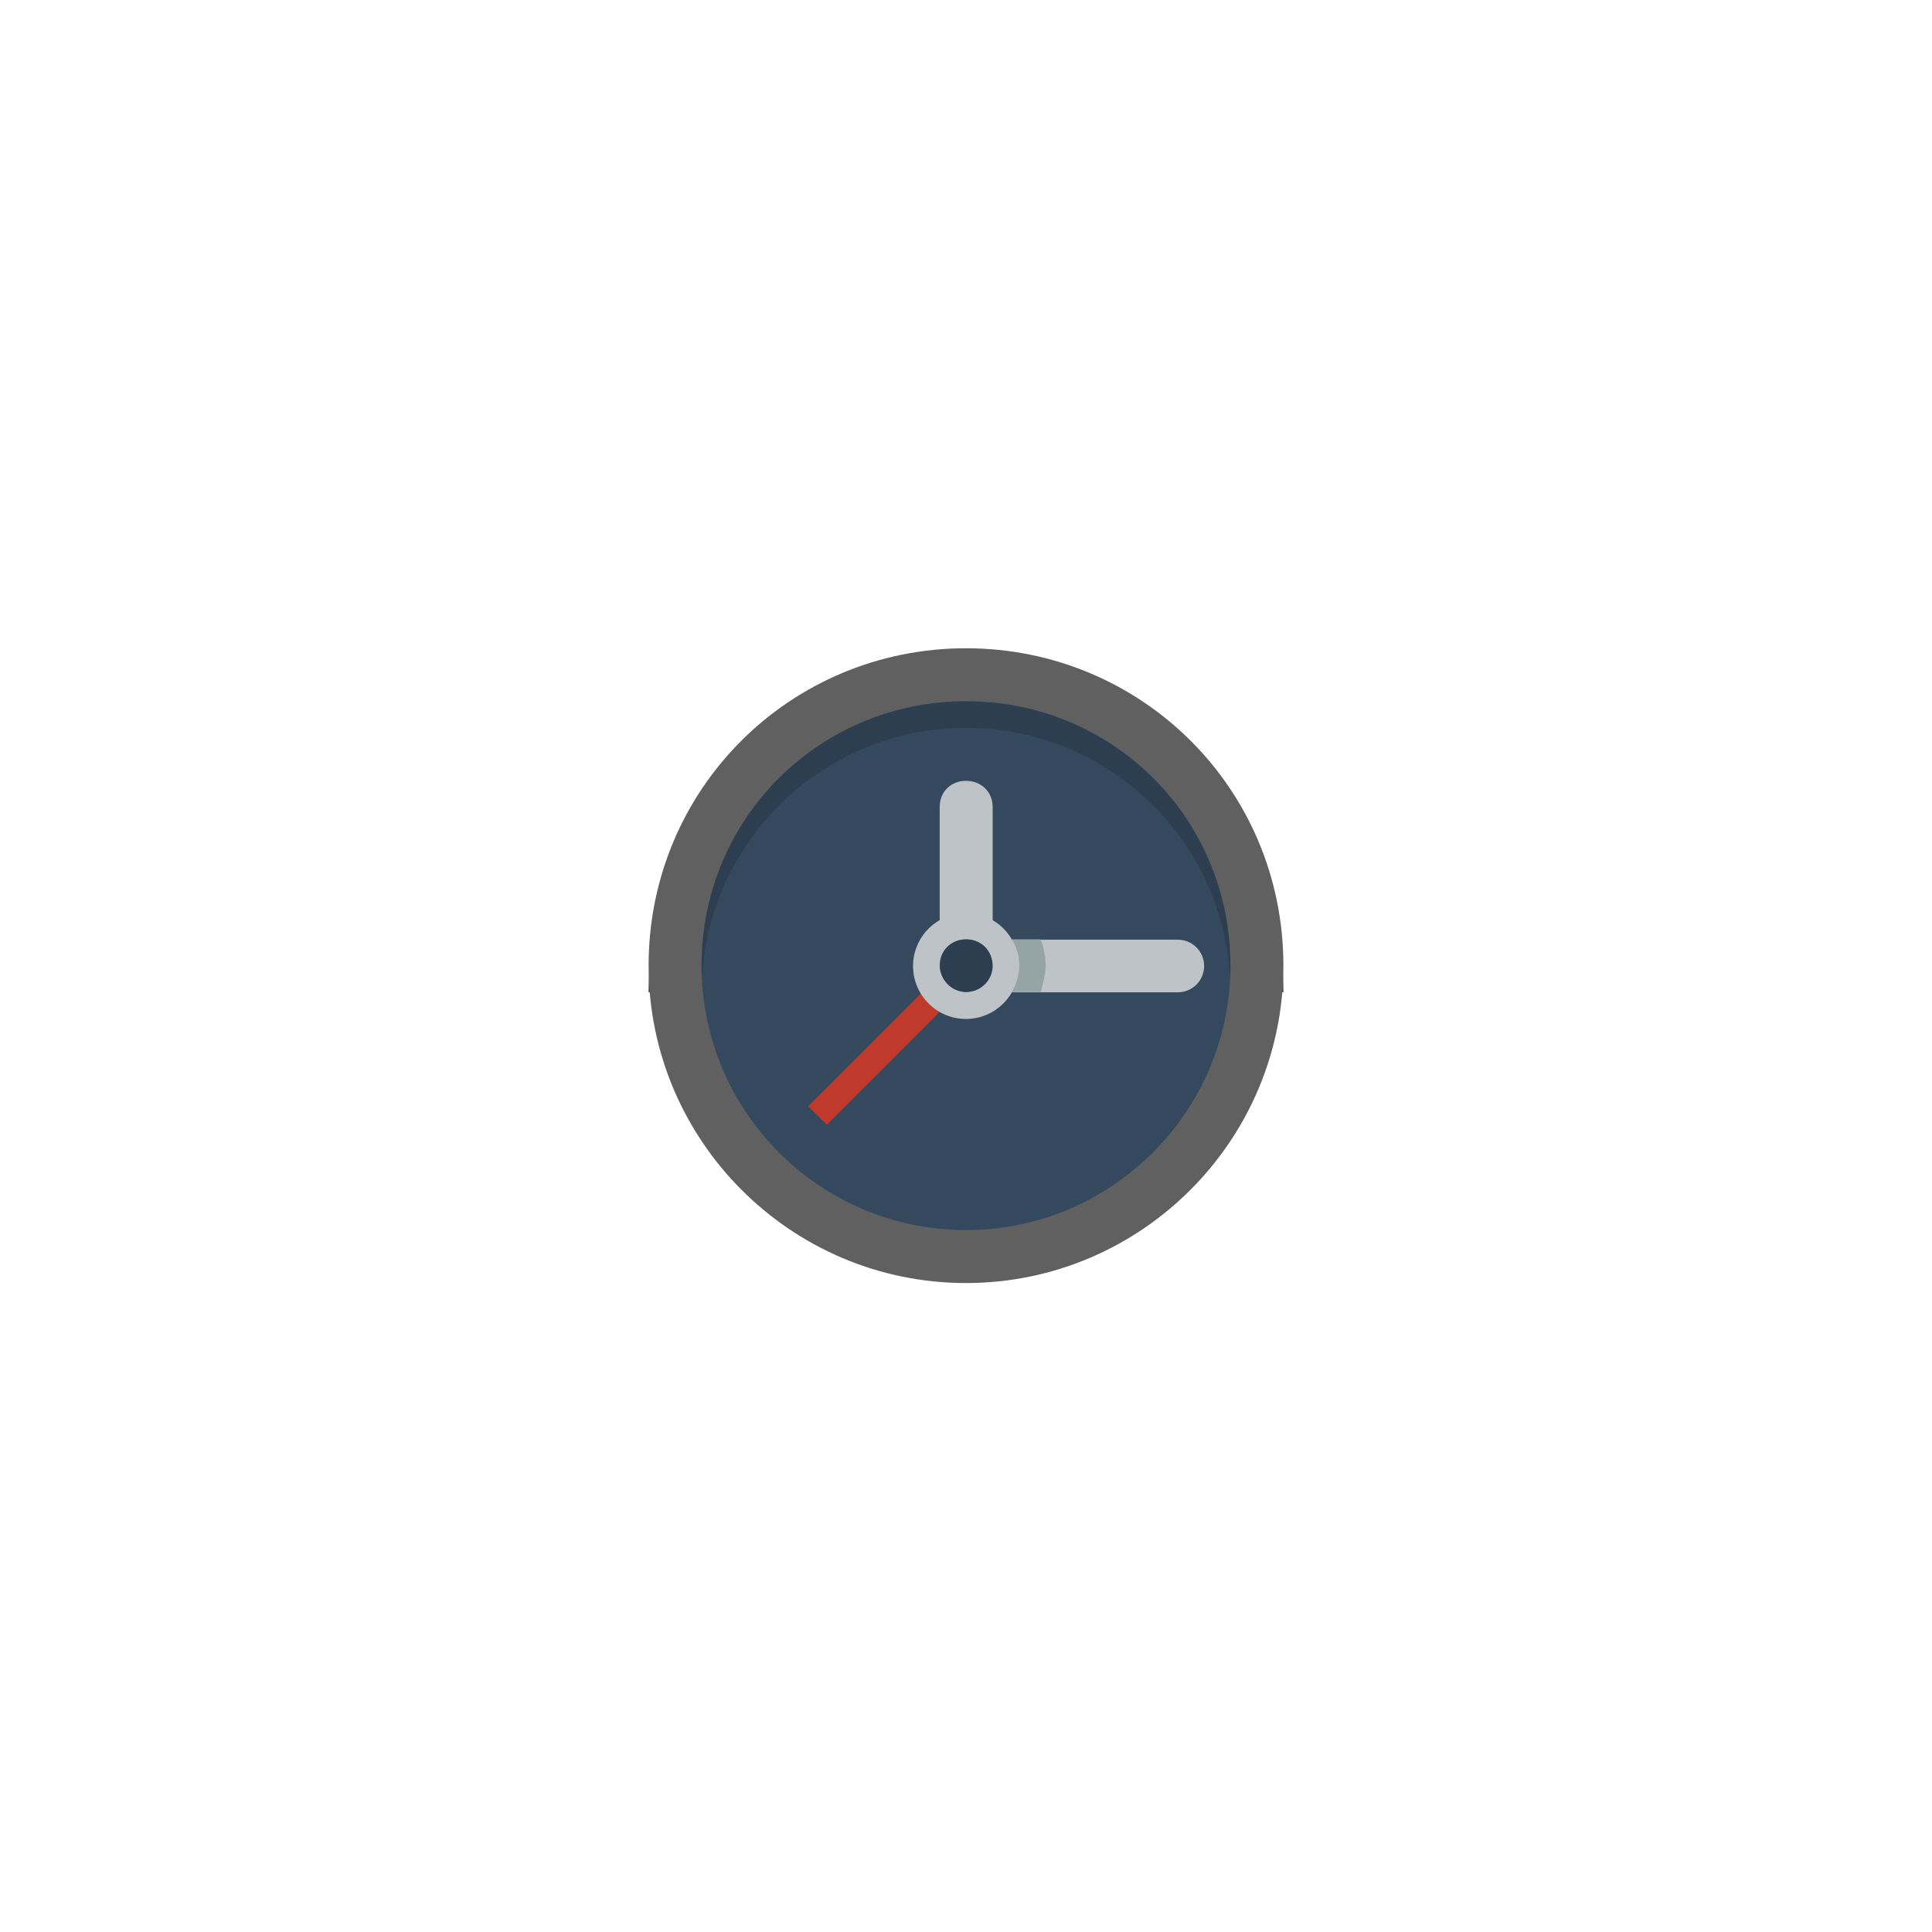
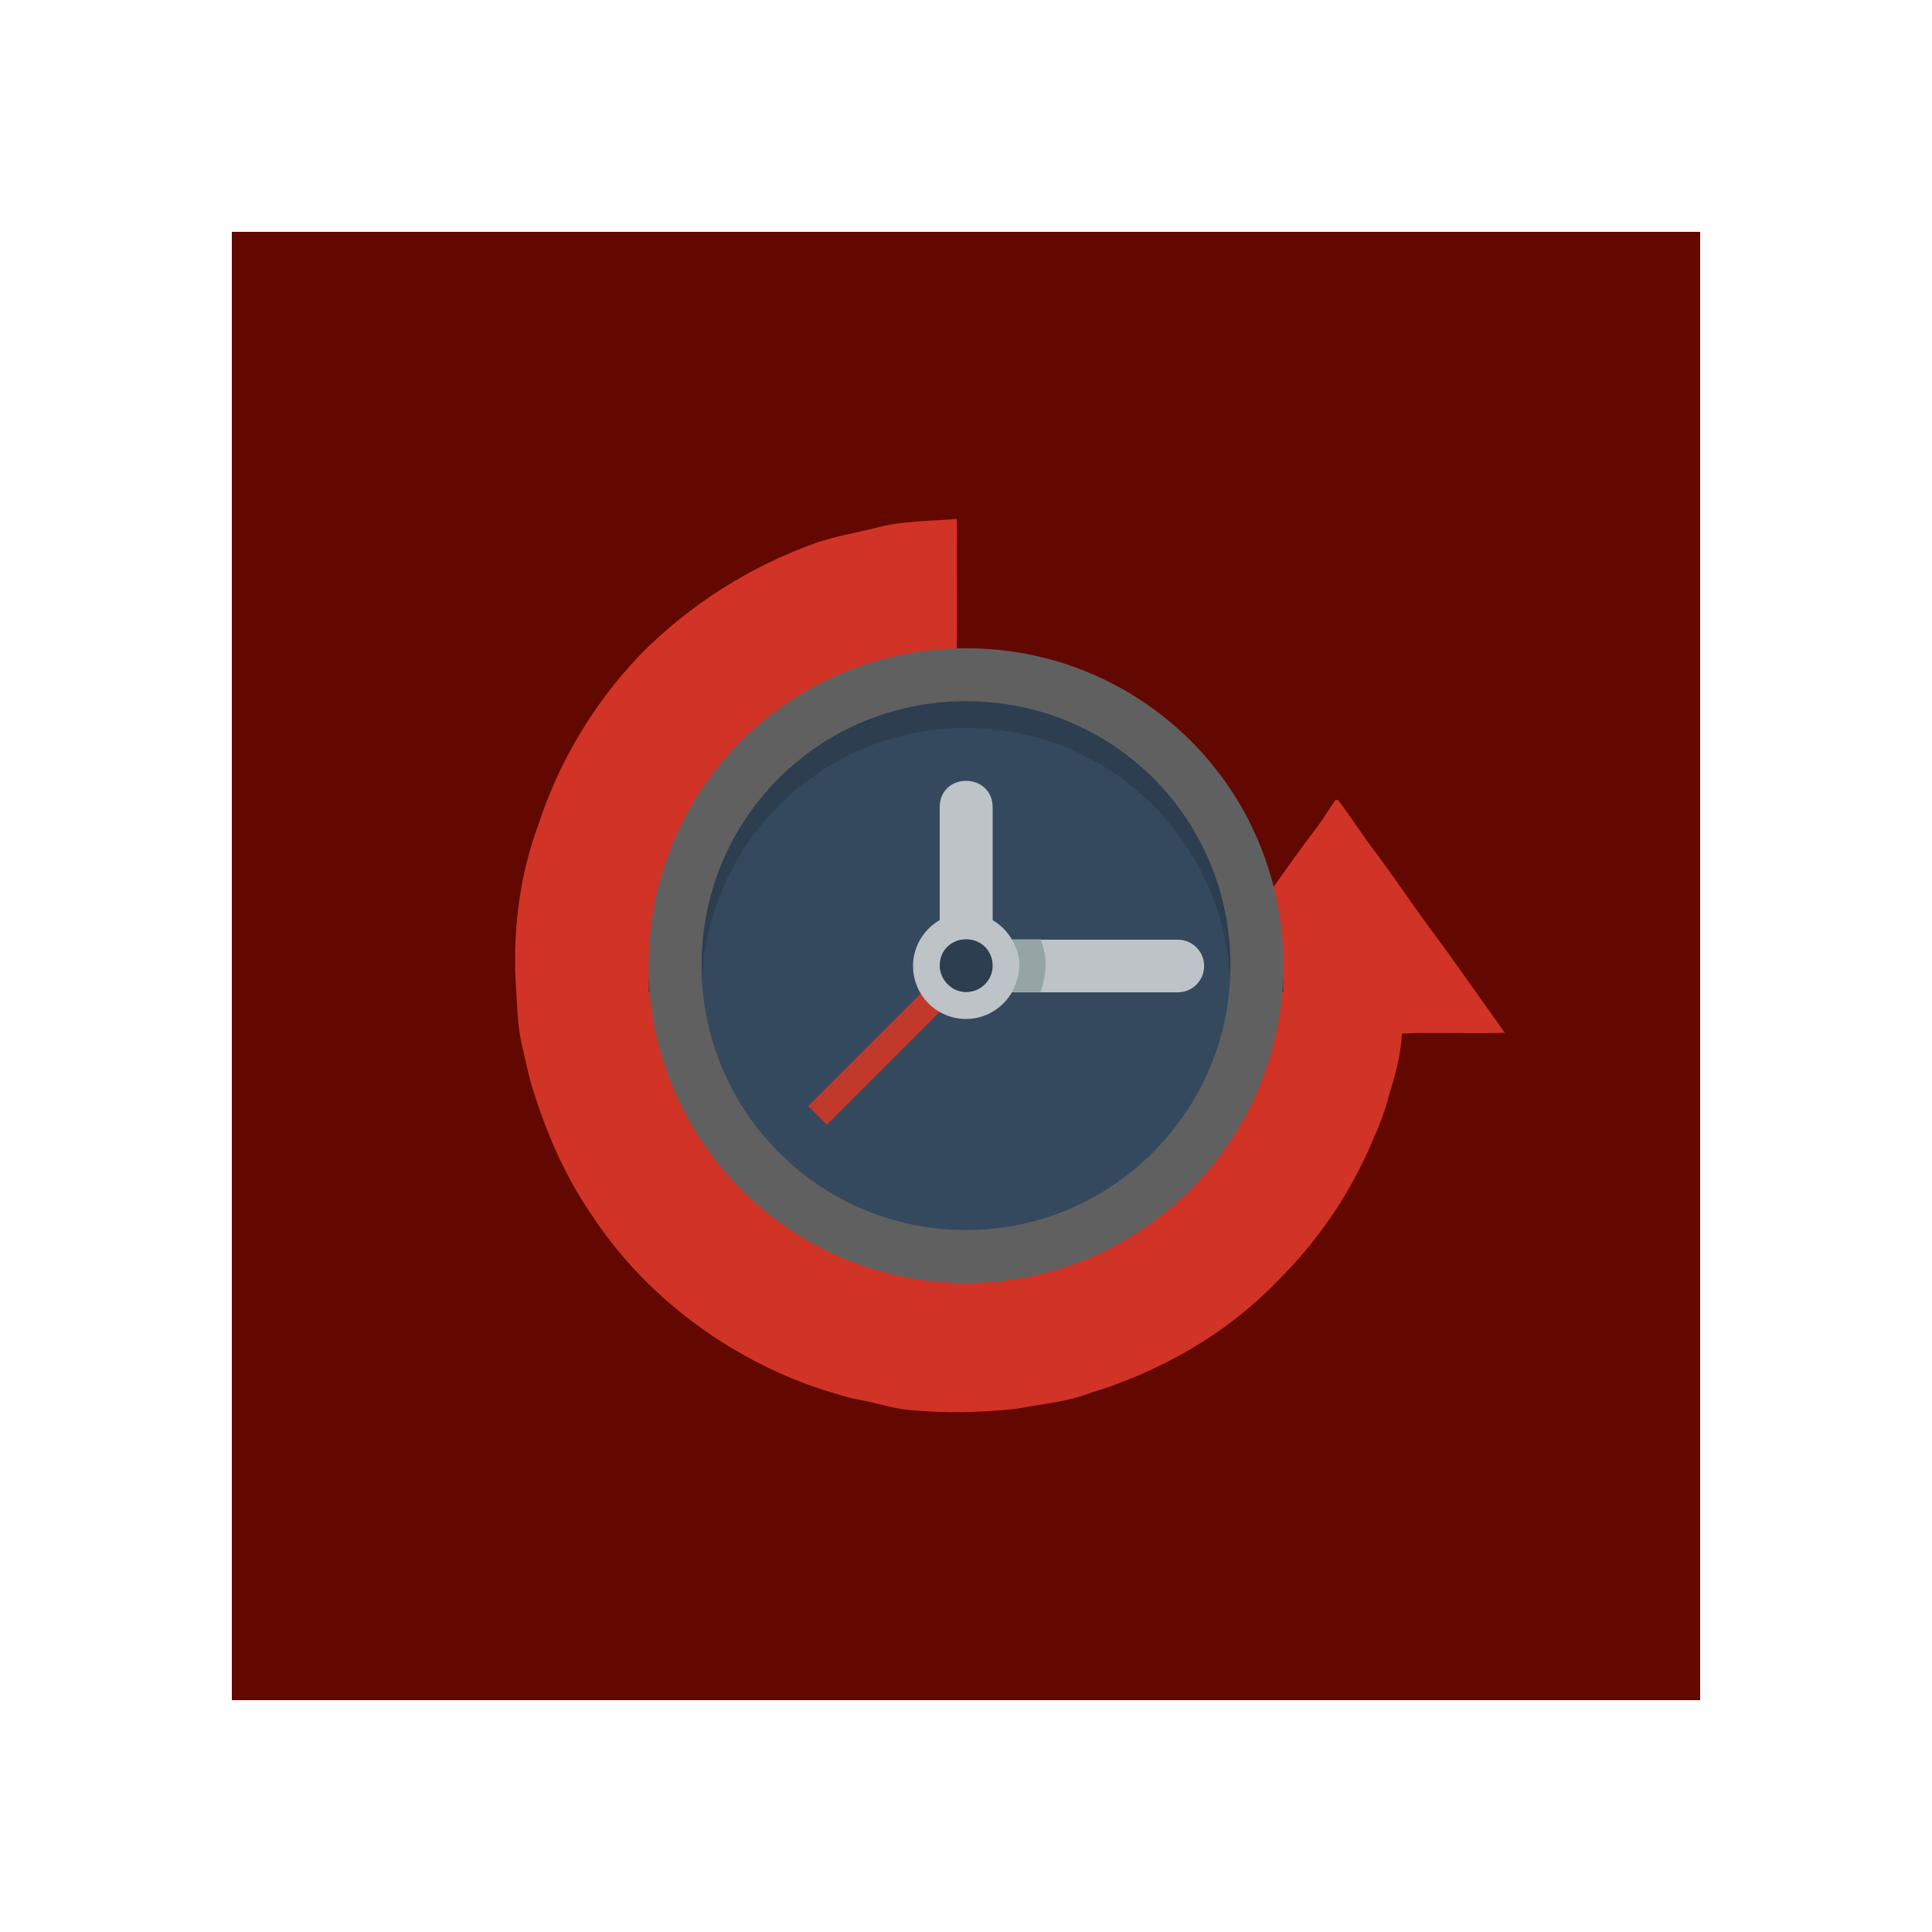
<svg xmlns="http://www.w3.org/2000/svg" id="vector" width="108.0d" height="108.0d" viewBox="0 0 108.0 108.0">
+   <g transform="translate(12.96, 12.96) scale(0.1886029, 0.1886029)" id="g_0">
+     <path fill="#630800ff" d="M0,0h435.2v435.2h-435.2z" />
+     <path fill="#d23327ff" d="M190.6,87.8c7.9,-2.2 16.2,-2 24.3,-2.7c-0.1,14.2 0.1,28.5 -0.1,42.7c-4.9,0.1 -9.7,0.7 -14.5,1.3c-18.5,3.3 -35.6,13 -48.9,26.2c-5.7,6.3 -10.9,13 -14.5,20.7c-2.3,4.9 -4.9,9.6 -6.2,14.9c-1.3,4.6 -2.8,9.2 -3.1,13.9c-0.4,4.5 -1.2,8.9 -1.3,13.4c-0.2,4.3 0.9,8.5 1.3,12.7c1.1,10.4 5.1,20.2 9.8,29.4c4.5,8.7 10.8,16.4 17.9,23.2c5,4.7 10.8,8.5 16.6,12.1c3.7,2.5 8,3.8 12,5.6c4.8,2.2 10,3.2 15.1,4.3c9.4,1.6 18.9,2.3 28.4,1.5c4.9,-0.8 9.6,-2.3 14.5,-3.2c4,-0.9 7.7,-2.8 11.5,-4.4c18.1,-7.9 33.2,-22.3 42.4,-39.7c3.6,-7.1 6.5,-14.5 8.2,-22.3c-8.6,-0.2 -17.3,0.3 -25.9,-0.1c1.1,-2.2 2.6,-4.1 4,-6.1c4.2,-5.8 8.2,-11.7 12.5,-17.4c9.3,-12.2 17.7,-25.2 27.1,-37.4c1.9,-2.6 3.6,-5.4 5.4,-8c0.2,0 0.6,0 0.8,0c3.2,4.3 6.1,8.7 9.2,13c7.4,9.7 14,19.9 21.4,29.6c6.3,8.7 12.5,17.6 18.8,26.4c-10.2,0.3 -20.3,-0.2 -30.5,0.2c-0.3,6 -1.8,11.8 -3.6,17.5c-1.2,4.8 -2.9,9.4 -4.9,13.8c-6.6,16 -16.6,30.5 -28.9,42.6c-15,15.4 -34.3,26.3 -54.8,32.6c-7,2.7 -14.5,3.3 -21.8,4.7c-10.6,1.2 -21.3,1.4 -31.9,0.4c-5,-0.4 -9.7,-2.1 -14.7,-3c-3.8,-0.6 -7.4,-2 -11.1,-3c-27.9,-9.2 -52.9,-27.8 -68.9,-52.5c-7.5,-11 -12.8,-23.3 -16.8,-36c-1.5,-4.5 -2.3,-9.1 -3.4,-13.6c-1.2,-5.2 -1.4,-10.6 -1.7,-15.9c-1.2,-16.7 0.7,-33.8 6.6,-49.6c6.1,-18.7 16.5,-36 30.1,-50.2c14.6,-14.9 32.7,-26.3 52.4,-33.3C178.9,90.2 184.8,89.3 190.6,87.8z" />
+   </g>
  <g transform="translate(11.34, 11.34) scale(0.1960478, 0.1960478)" id="g_0">
    <path fill="#34495eff" d="M300.6,217.6c0,45.8 -37.1,83 -83,83c-45.8,0 -83,-37.1 -83,-83c0,-45.8 37.1,-83 83,-83S300.6,171.7 300.6,217.6z" />
    <path fill="#2c3e50ff" d="M217.6,134.6c-50,0 -90.5,40.5 -90.5,90.5h15.1c0,-41.7 33.8,-75.4 75.4,-75.4c41.7,0 75.4,33.8 75.4,75.4h15.1C308.1,175.1 267.6,134.6 217.6,134.6z" />
    <path fill="#bdc3c7ff" d="M225.2,210v15.1h7.5H278c4.2,0 7.5,-3.4 7.5,-7.5c0,-4.2 -3.4,-7.5 -7.5,-7.5h-45.2h-7.6V210z" />
    <path fill="#bdc3c7ff" d="M217.6,164.8c-4.2,0 -7.5,3 -7.5,7.5v30.2v7.5h15.1v-7.5v-30.2C225.2,167.8 221.8,164.8 217.6,164.8z" />
    <path fill="#c0392bff" d="M172.6,257.56l37.33,-37.33l5.3,5.3l-37.33,37.33z" />
    <path fill="#bdc3c7ff" d="M217.6,202.5c-8.3,0 -15.1,6.8 -15.1,15.1s6.7,15.1 15.1,15.1c8.3,0 15.1,-6.8 15.1,-15.1C232.7,209.3 226,202.5 217.6,202.5zM217.6,210c4.2,0 7.5,3 7.5,7.5c0,3.8 -3.4,7.5 -7.5,7.5c-4.2,0 -7.5,-3.8 -7.5,-7.5C210.1,213 213.5,210 217.6,210z" />
    <path fill="#606060ff" d="M217.6,127c-50,0 -90.5,40 -90.5,90.5c0,49.8 40.5,90.5 90.5,90.5s90.5,-40.7 90.5,-90.5C308.1,167 267.6,127 217.6,127zM217.6,142.1c41.7,0 75.4,33.2 75.4,75.4c0,41.5 -33.8,75.4 -75.4,75.4c-41.7,0 -75.4,-33.9 -75.4,-75.4C142.2,175.3 176,142.1 217.6,142.1z" />
    <path fill="#2c3e50ff" d="M225.2,217.5c0,4.2 -3.4,7.5 -7.5,7.5c-4.2,0 -7.5,-3.4 -7.5,-7.5c0,-4.2 3.4,-7.5 7.5,-7.5S225.2,213.4 225.2,217.5z" />
    <path fill="#95a5a6ff" d="M230.7,210c1.3,2.3 2.1,4.5 2.1,7.5c0,2.3 -0.8,5.3 -2.1,7.5h2.1h6.1c0.9,-3 1.4,-5.3 1.4,-7.5c0,-3 -0.6,-5.3 -1.4,-7.5h-6.1H230.7z" />
  </g>
</svg>
